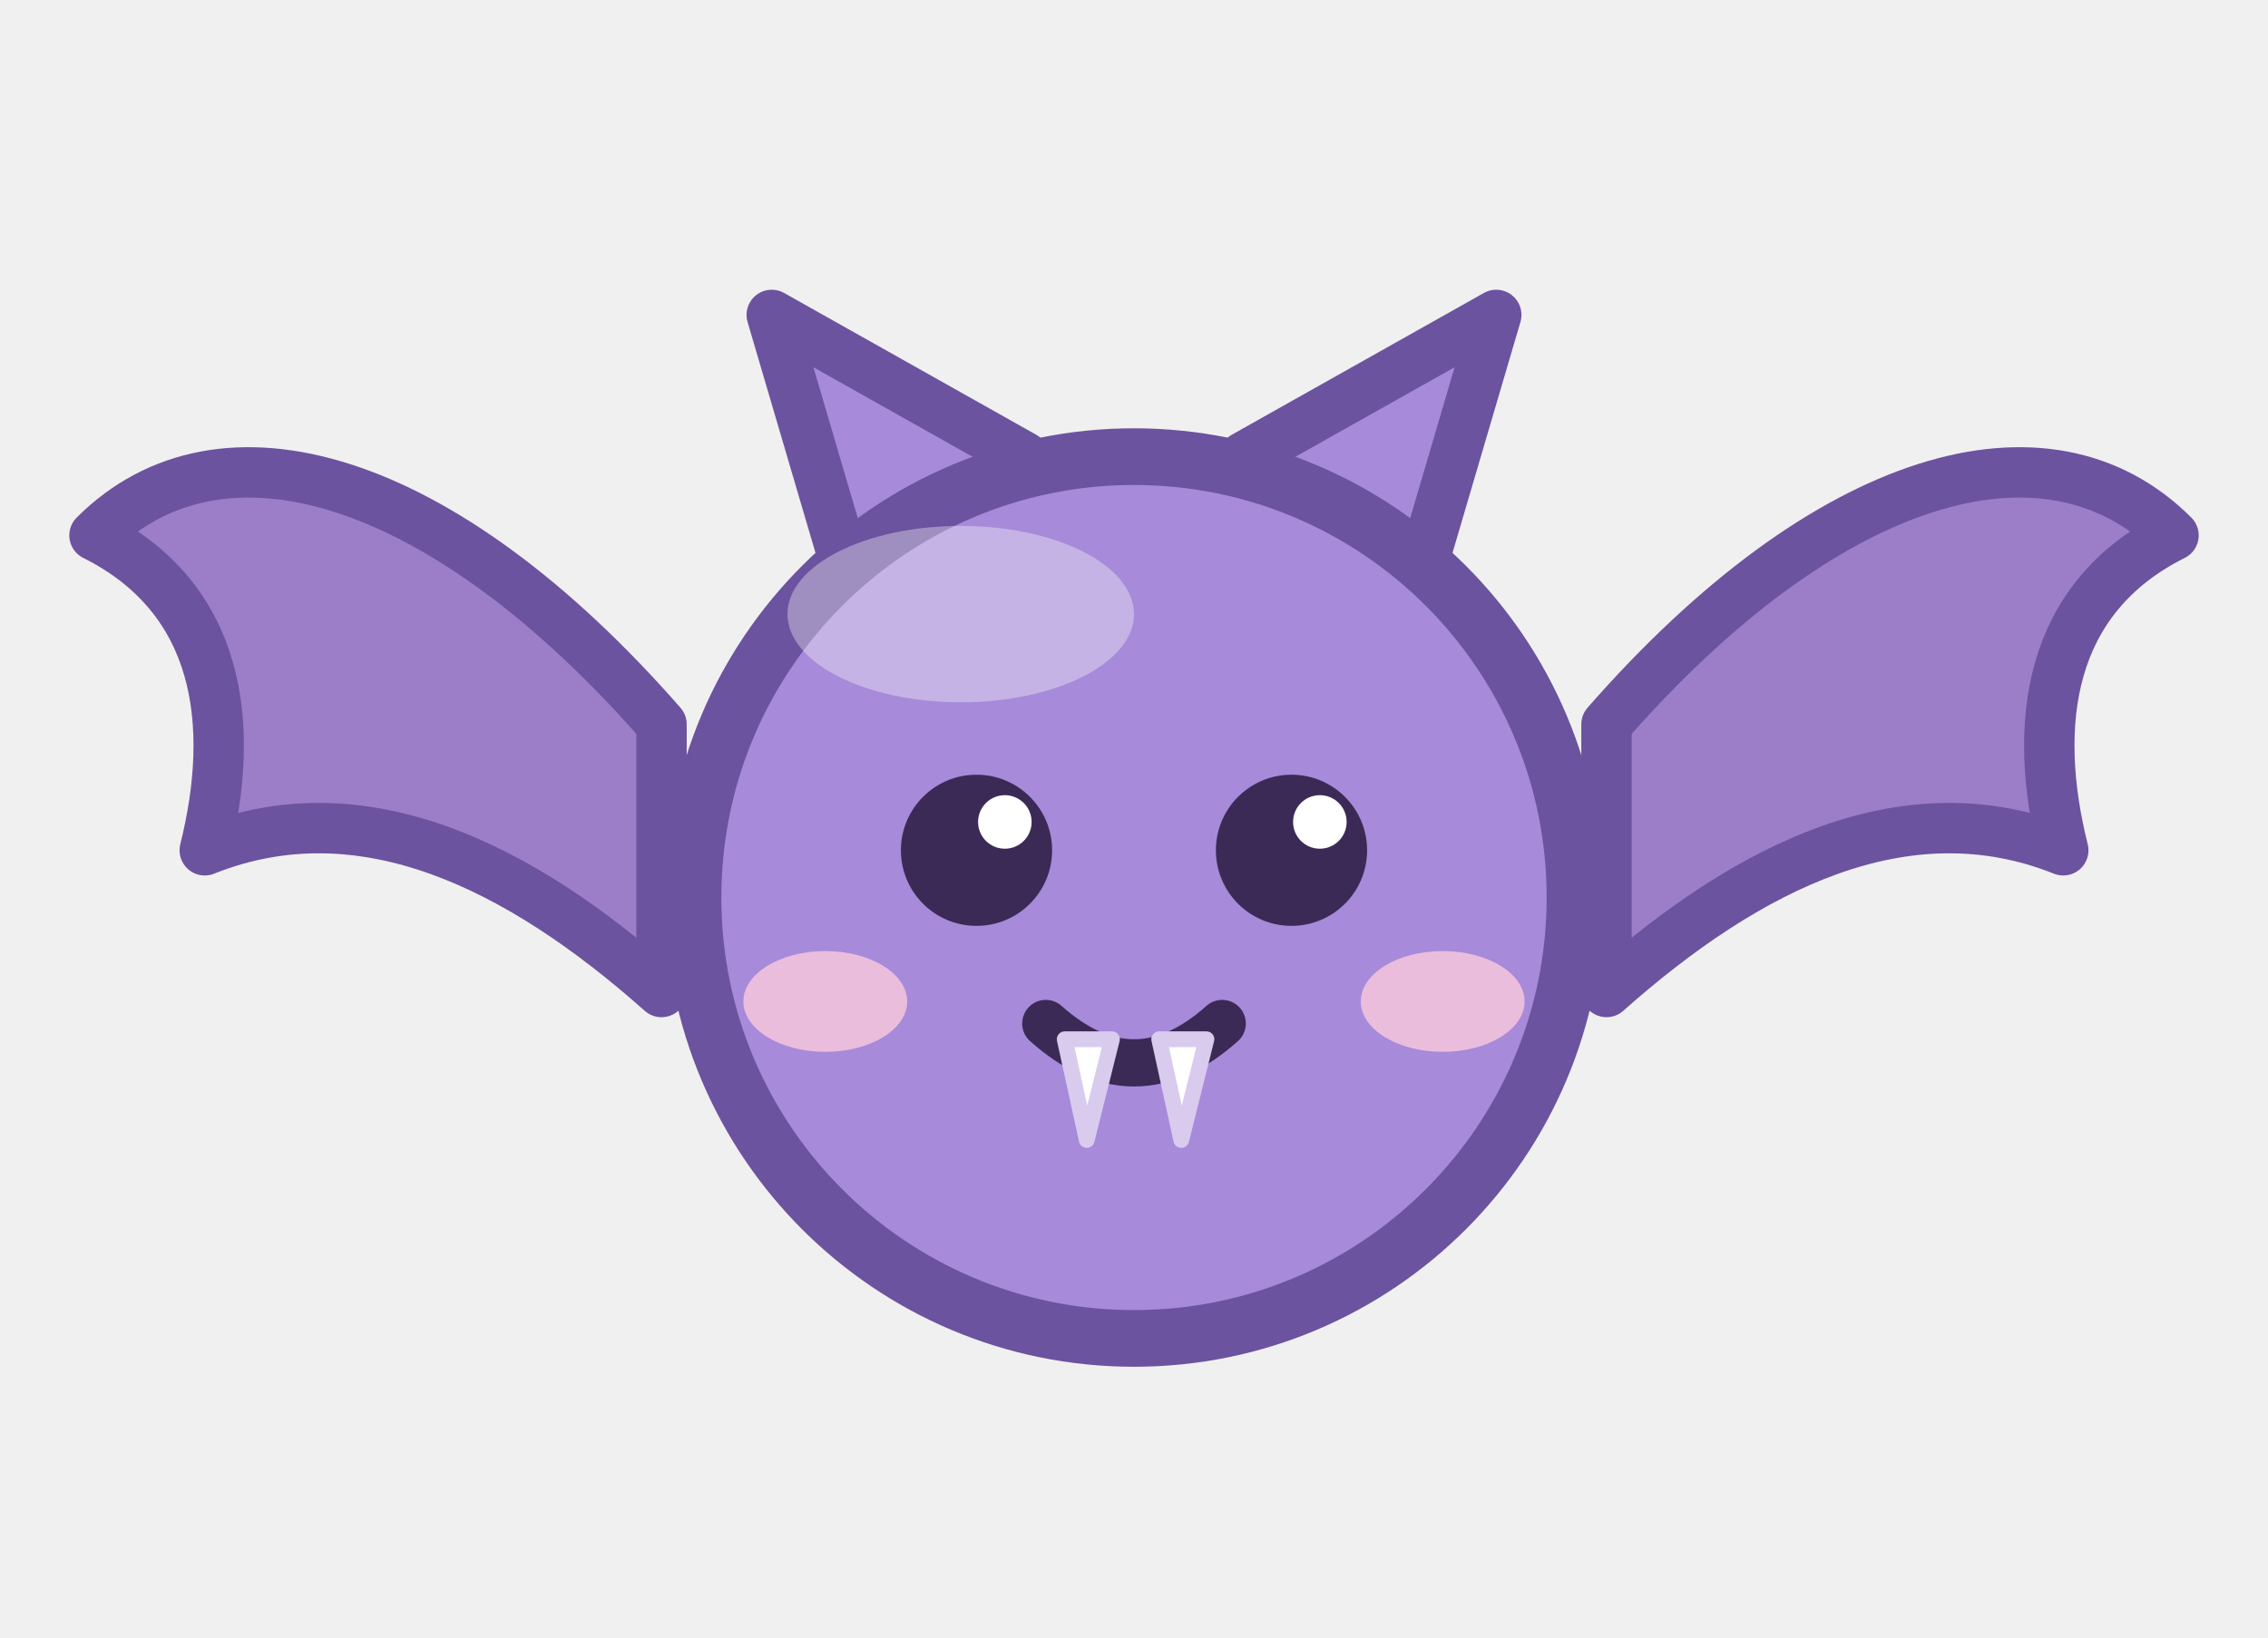
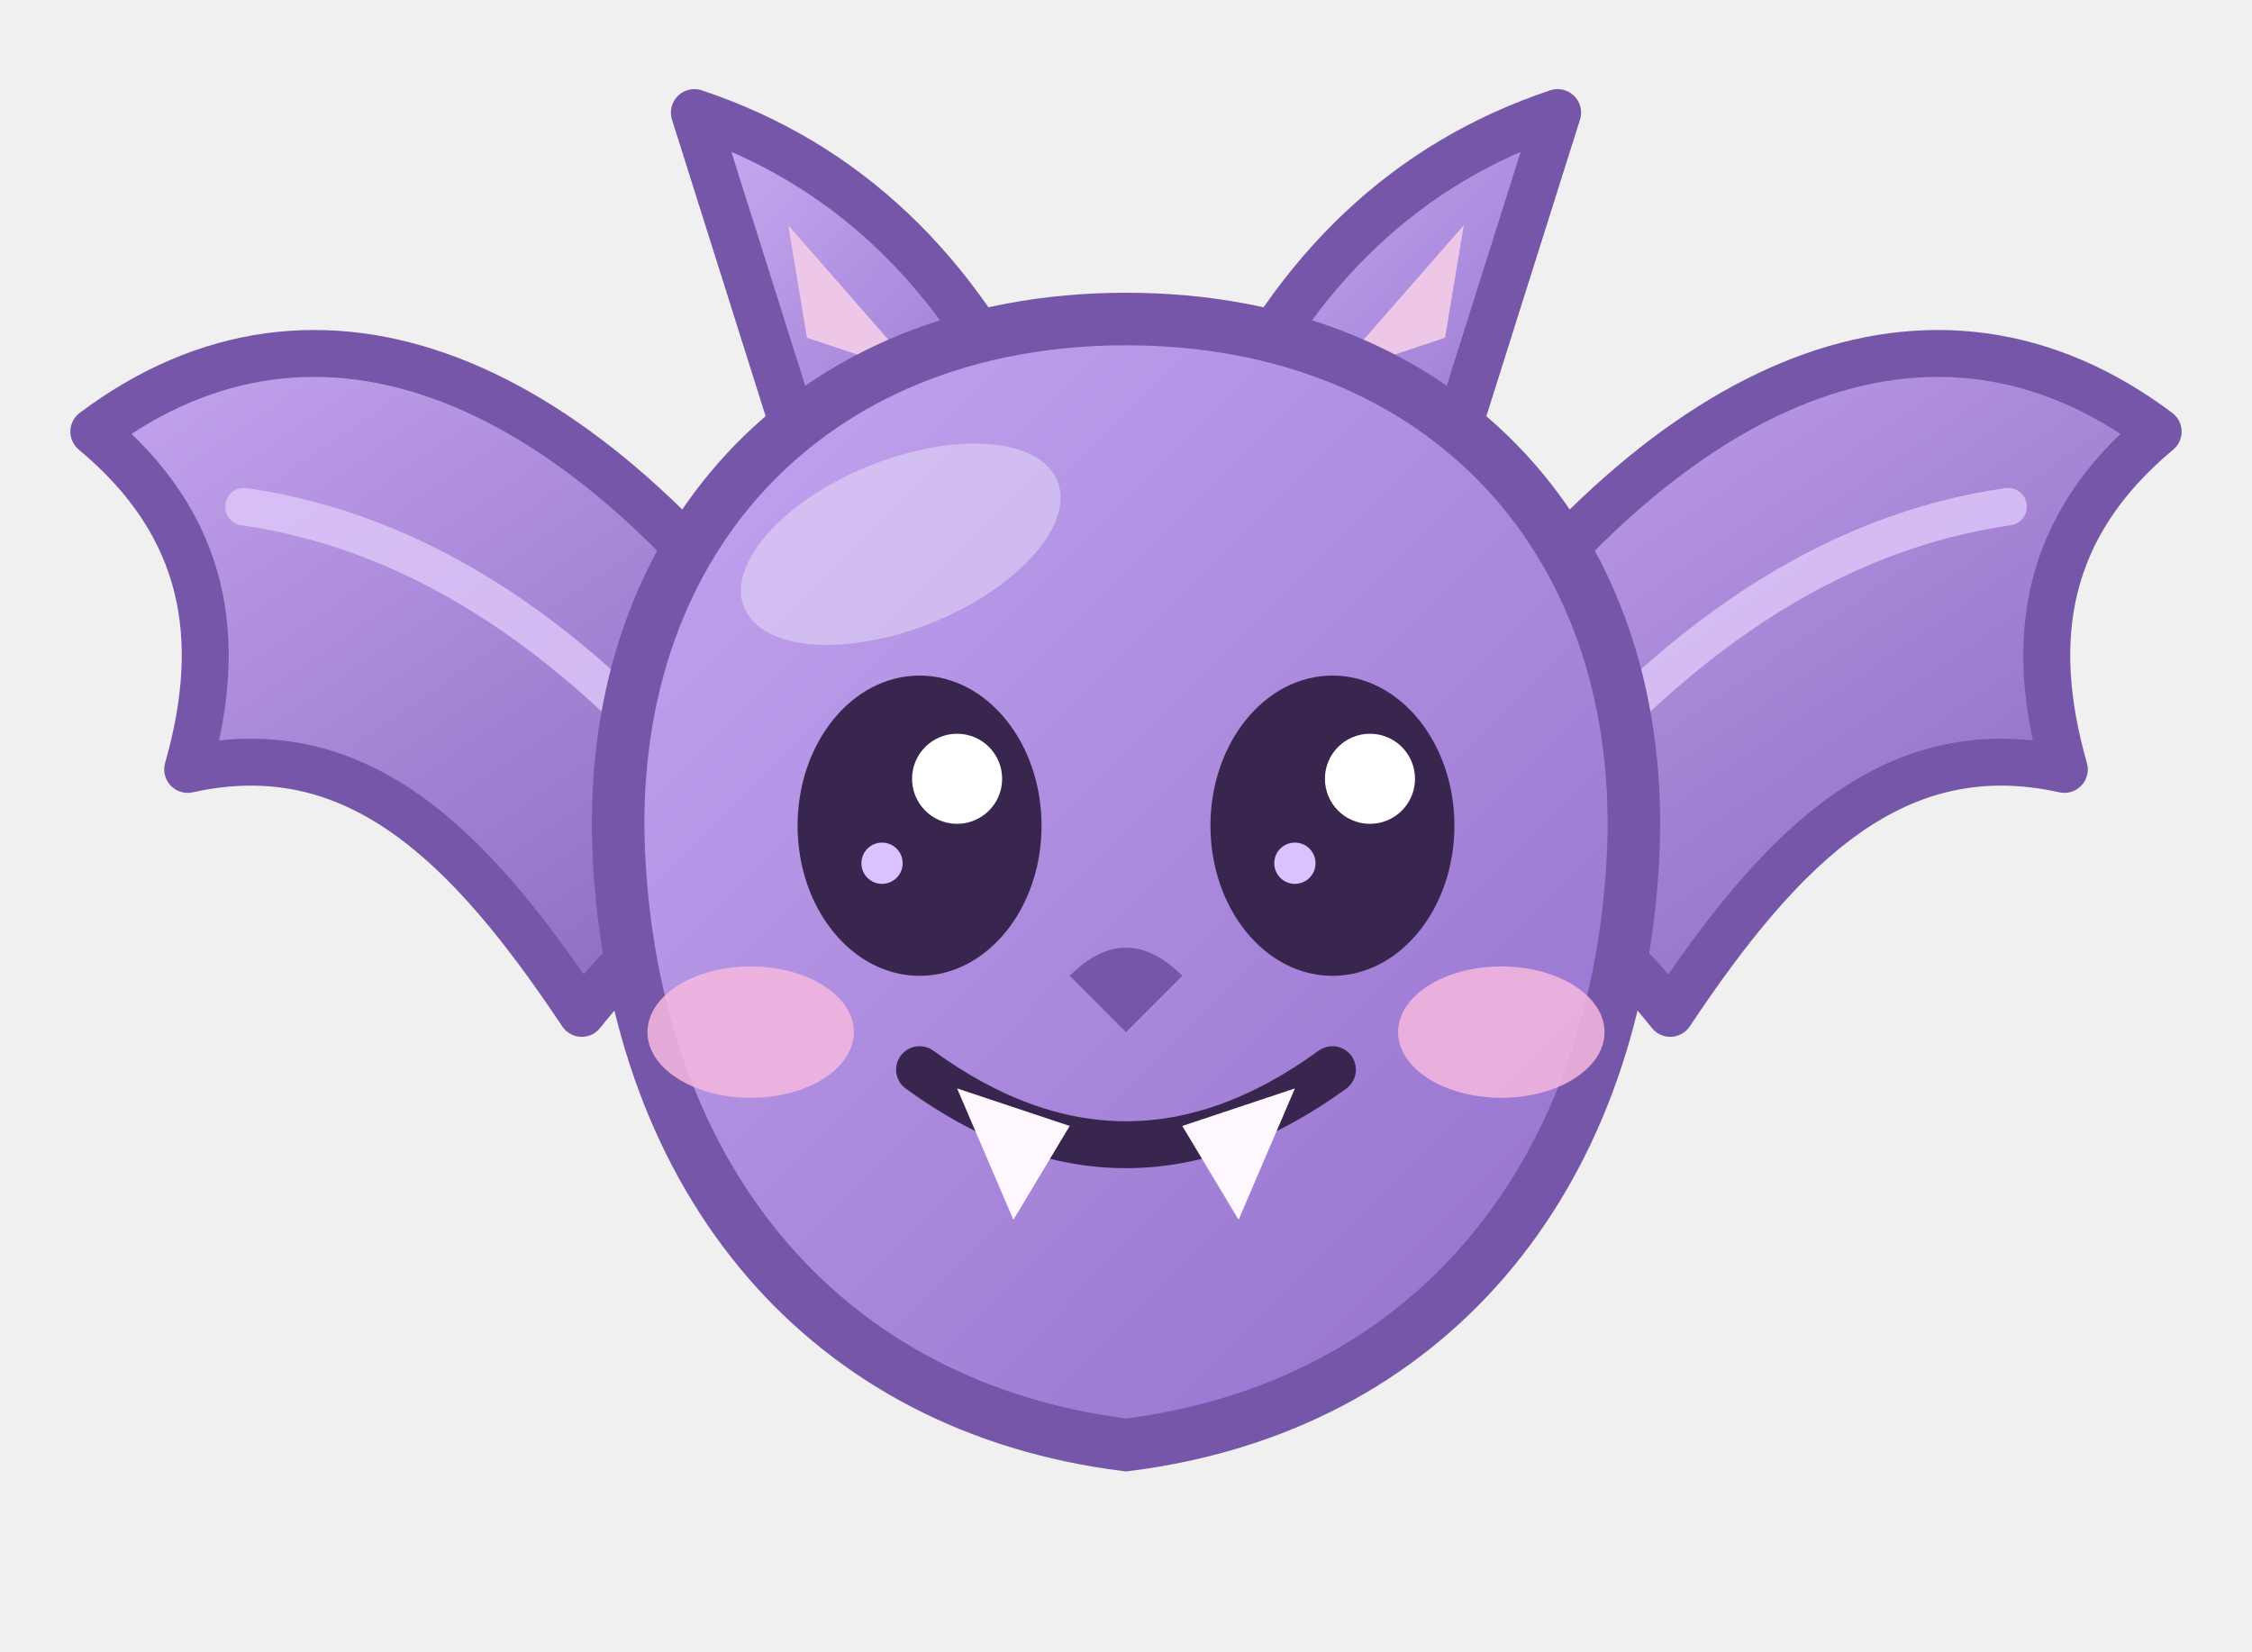
- <svg xmlns="http://www.w3.org/2000/svg" viewBox="0 0 72 52" fill="none" aria-hidden="true">
-   <path d="M21 23 C14 15 7 13 3 17 C7 19 7.5 23 6.5 27 C11.5 25 16.5 27.5 21 31.5 Z" fill="#9b7dc8" stroke="#6c53a0" stroke-width="1.6" stroke-linejoin="round" />
-   <path d="M51 23 C58 15 65 13 69 17 C65 19 64.5 23 65.5 27 C60.5 25 55.5 27.5 51 31.5 Z" fill="#9b7dc8" stroke="#6c53a0" stroke-width="1.6" stroke-linejoin="round" />
-   <path d="M27 18.5 L24.5 10 L32.5 14.5 Z" fill="#a78ad9" stroke="#6c53a0" stroke-width="1.6" stroke-linejoin="round" />
-   <path d="M45 18.5 L47.5 10 L39.5 14.5 Z" fill="#a78ad9" stroke="#6c53a0" stroke-width="1.6" stroke-linejoin="round" />
-   <circle cx="36" cy="28.5" r="14" fill="#a78ad9" stroke="#6c53a0" stroke-width="1.8" />
-   <ellipse cx="30.5" cy="19.5" rx="5.5" ry="2.8" fill="#ffffff" opacity="0.35" />
-   <circle cx="31" cy="27" r="2.4" fill="#3b2a56" />
-   <circle cx="41" cy="27" r="2.4" fill="#3b2a56" />
-   <circle cx="31.9" cy="26.1" r="0.85" fill="#ffffff" />
-   <circle cx="41.9" cy="26.1" r="0.85" fill="#ffffff" />
-   <path d="M33.2 32.5 Q36 35 38.8 32.5" stroke="#3b2a56" stroke-width="1.5" stroke-linecap="round" fill="none" />
-   <path d="M33.8 33 L34.5 36.2 L35.3 33 Z" fill="#ffffff" stroke="#d9cbee" stroke-width="0.5" stroke-linejoin="round" />
-   <path d="M36.8 33 L37.5 36.2 L38.3 33 Z" fill="#ffffff" stroke="#d9cbee" stroke-width="0.5" stroke-linejoin="round" />
-   <ellipse cx="26.2" cy="31.8" rx="2.6" ry="1.6" fill="#f6c6de" opacity="0.85" />
-   <ellipse cx="45.8" cy="31.8" rx="2.6" ry="1.6" fill="#f6c6de" opacity="0.85" />
+ <svg xmlns="http://www.w3.org/2000/svg" viewBox="0 0 120 88" fill="none" aria-hidden="true">
+   <defs>
+     <linearGradient id="batBody" x1="0" y1="0" x2="0.9" y2="1">
+       <stop offset="0%" stop-color="#c5a7f2" />
+       <stop offset="100%" stop-color="#9470cc" />
+     </linearGradient>
+     <linearGradient id="batWing" x1="0" y1="0" x2="0.8" y2="1">
+       <stop offset="0%" stop-color="#c5a4ef" />
+       <stop offset="100%" stop-color="#8c6abf" />
+     </linearGradient>
+     <linearGradient id="batEar" x1="0" y1="0" x2="1" y2="1">
+       <stop offset="0%" stop-color="#c9adf3" />
+       <stop offset="100%" stop-color="#9674ce" />
+     </linearGradient>
+   </defs>
+   <g stroke="#7656a8" stroke-width="2.5" stroke-linejoin="round" stroke-linecap="round">
+     <path d="M43 37       C31 20 17 14 5 23       C11 28 12 34 10 41       C19 39 25 45 31 54       C35 49 39 46 46 45Z" fill="url(#batWing)" />
+     <path d="M77 37       C89 20 103 14 115 23       C109 28 108 34 110 41       C101 39 95 45 89 54       C85 49 81 46 74 45Z" fill="url(#batWing)" />
+     <path d="M13 27 Q27 29 39 44" stroke="#dfc9fa" stroke-width="2" opacity=".8" />
+     <path d="M107 27 Q93 29 81 44" stroke="#dfc9fa" stroke-width="2" opacity=".8" />
+   </g>
+   <path d="M43 25 L37 6 Q49 10 55 23Z" fill="url(#batEar)" stroke="#7656a8" stroke-width="2.5" stroke-linejoin="round" />
+   <path d="M77 25 L83 6 Q71 10 65 23Z" fill="url(#batEar)" stroke="#7656a8" stroke-width="2.5" stroke-linejoin="round" />
+   <path d="M43 18 L42 12 L49 20Z" fill="#edc6e8" />
+   <path d="M77 18 L78 12 L71 20Z" fill="#edc6e8" />
+   <path d="M60 17     C43 17 32 29 33 46     C34 63 44 75 60 77     C76 75 86 63 87 46     C88 29 77 17 60 17Z" fill="url(#batBody)" stroke="#7656a8" stroke-width="2.8" />
+   <ellipse cx="48" cy="29" rx="9" ry="4.5" fill="#ffffff" opacity=".35" transform="rotate(-22 48 29)" />
+   <ellipse cx="49" cy="44" rx="6.5" ry="8" fill="#38264f" />
+   <ellipse cx="71" cy="44" rx="6.5" ry="8" fill="#38264f" />
+   <circle cx="51" cy="41.5" r="2.4" fill="#ffffff" />
+   <circle cx="73" cy="41.5" r="2.4" fill="#ffffff" />
+   <circle cx="47" cy="46" r="1.1" fill="#d9c2ff" />
+   <circle cx="69" cy="46" r="1.1" fill="#d9c2ff" />
+   <path d="M57 52 Q60 49 63 52 L60 55Z" fill="#7656a8" />
+   <path d="M49 57 Q60 65 71 57" stroke="#38264f" stroke-width="2.5" stroke-linecap="round" />
+   <path d="M51 58 L54 65 L57 60Z" fill="#fff8ff" />
+   <path d="M69 58 L66 65 L63 60Z" fill="#fff8ff" />
+   <ellipse cx="40" cy="55" rx="5.5" ry="3.5" fill="#f6b9df" opacity=".85" />
+   <ellipse cx="80" cy="55" rx="5.5" ry="3.5" fill="#f6b9df" opacity=".85" />
</svg>
